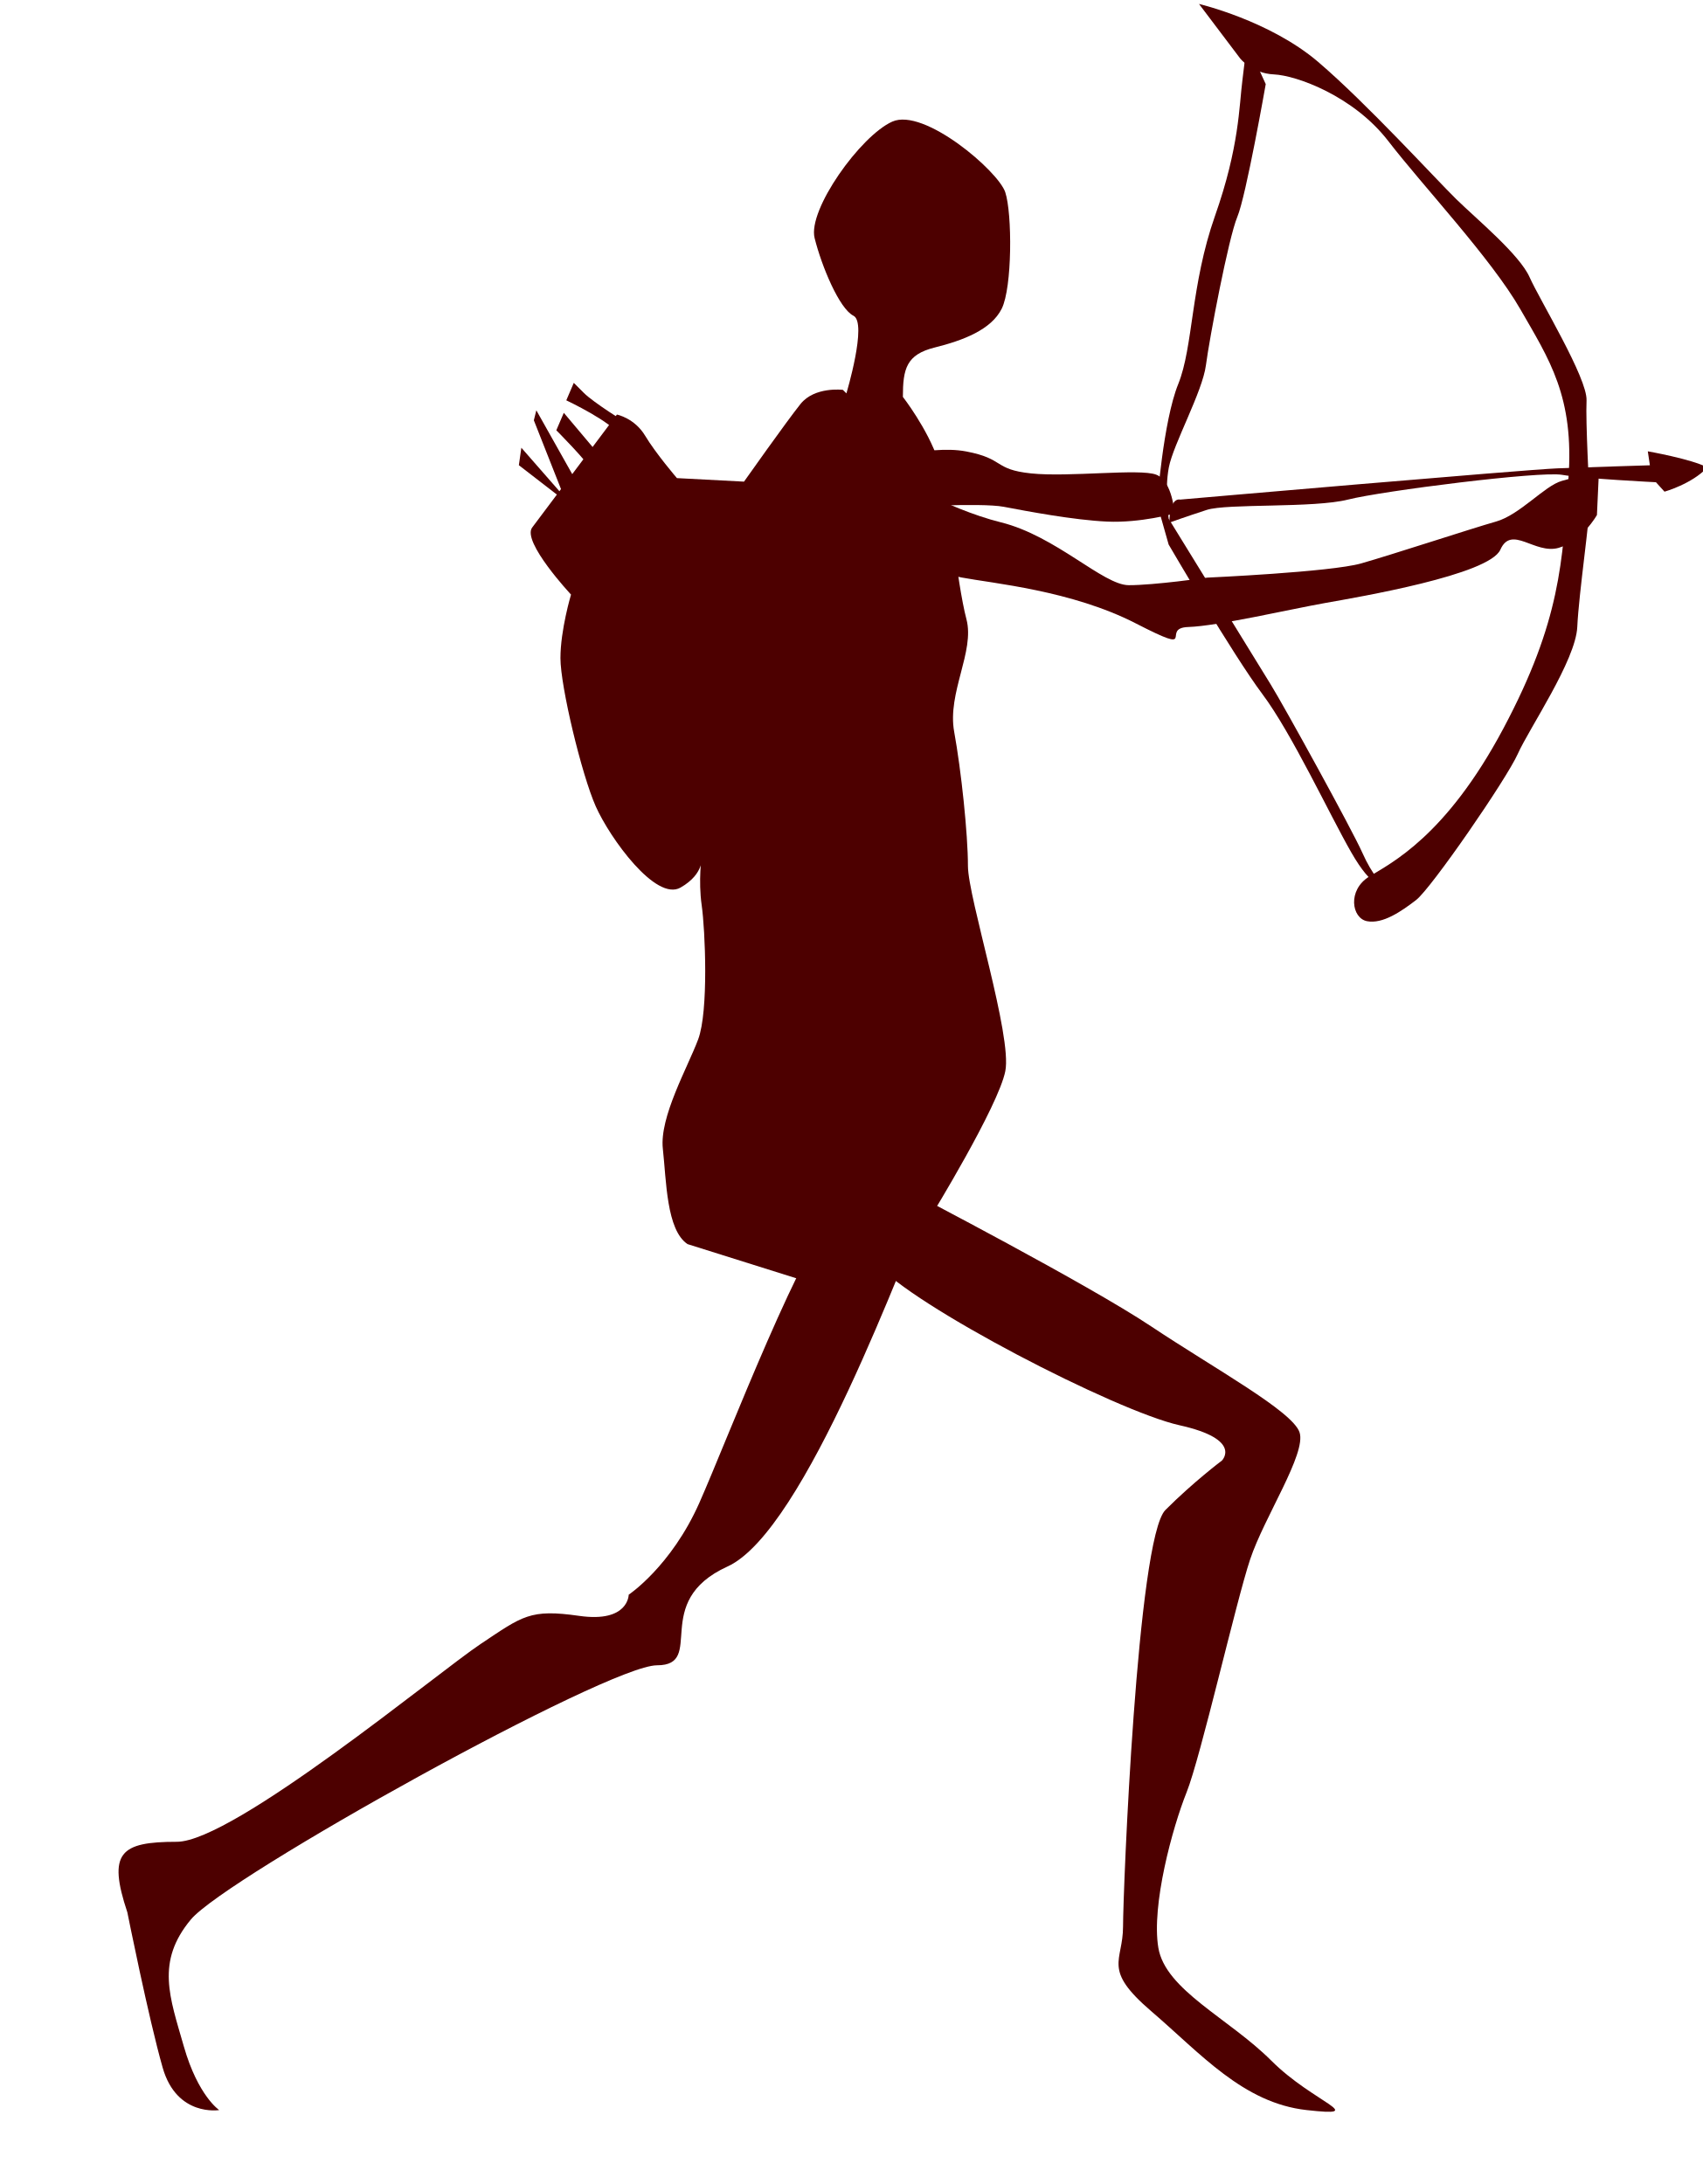
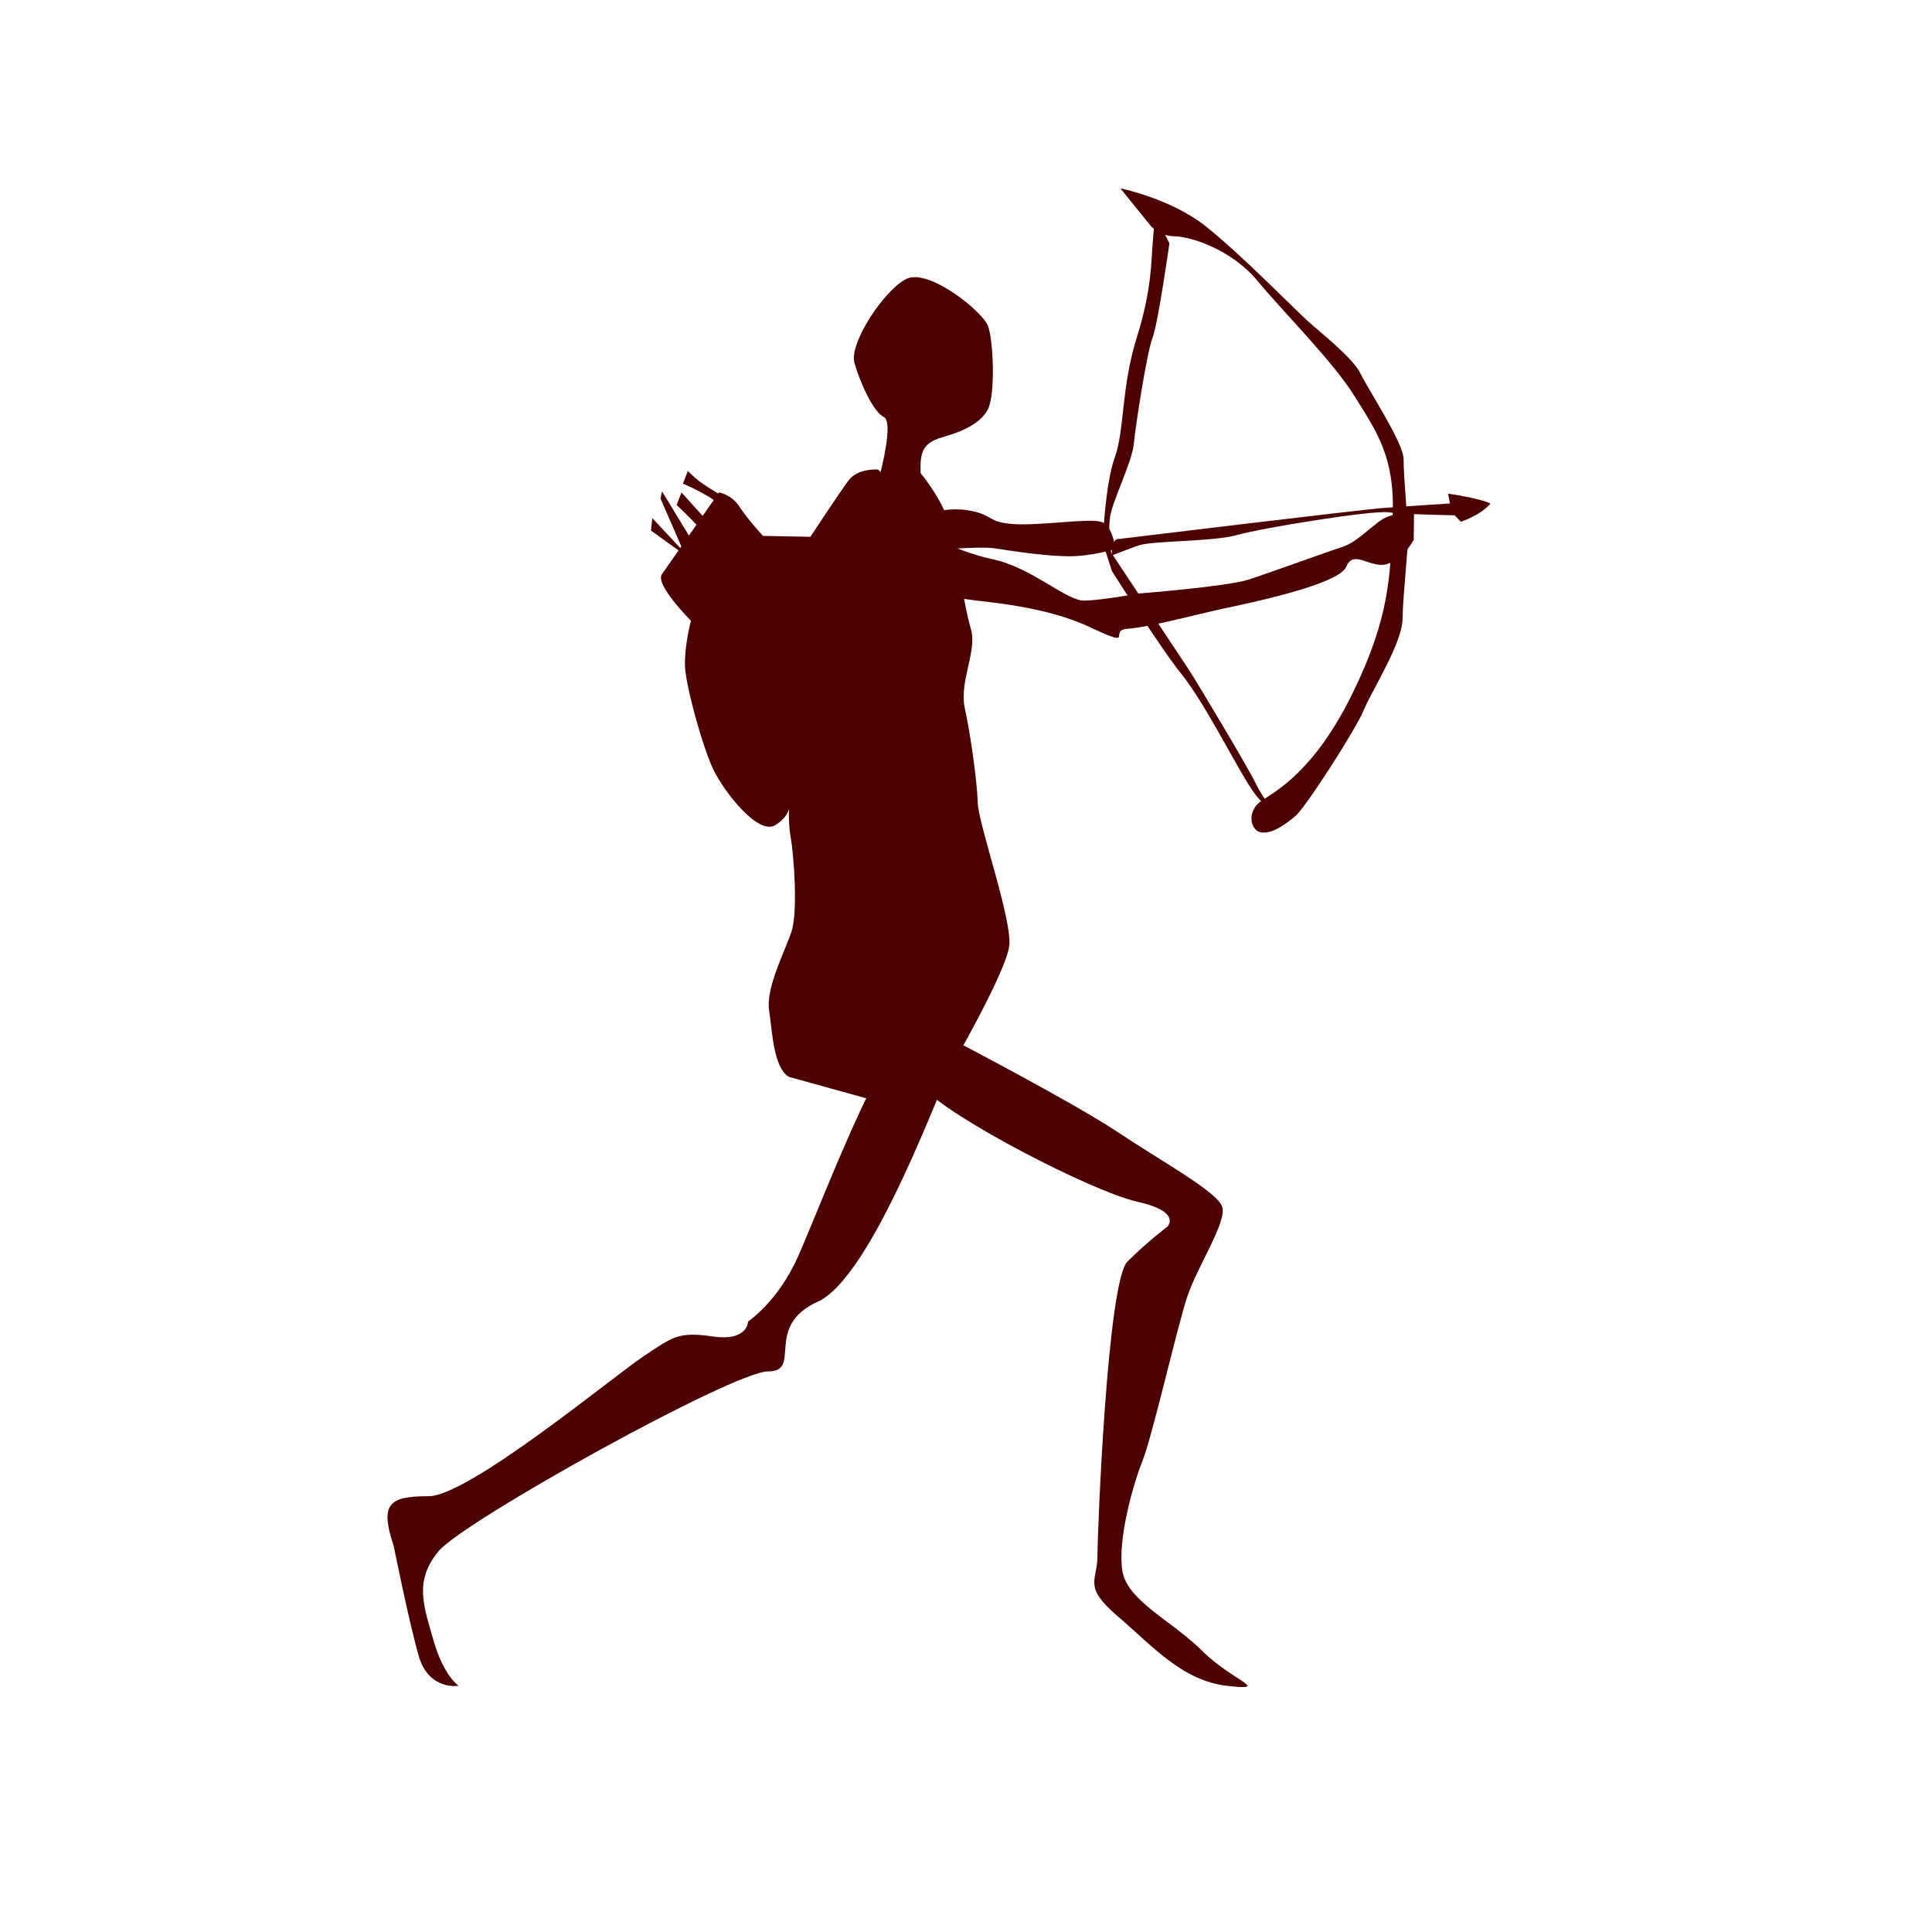
- <svg xmlns="http://www.w3.org/2000/svg" width="62.27mm" height="79.912mm" viewBox="0 0 62.27 79.912" version="1.1" id="svg1">
+ <svg xmlns="http://www.w3.org/2000/svg" width="100mm" height="100mm" viewBox="0 0 100 100" version="1.1" id="svg1">
  <defs id="defs1" />
  <g id="layer1" transform="translate(-73.81875,-108.4792)">
-     <path style="fill:#4d0000;fill-opacity:1;stroke:none;stroke-width:6;stroke-linecap:square;paint-order:markers stroke fill" d="m 106.848,123.003 c 0,-1.033 0.129,-1.55 1.162,-1.808 1.033,-0.258 2.067,-0.646 2.454,-1.421 0.387,-0.775 0.387,-3.487 0.129,-4.262 -0.258,-0.775 -2.971,-3.1 -4.133,-2.583 -1.162,0.517 -3.1,3.229 -2.841,4.262 0.258,1.033 0.904,2.583 1.421,2.841 0.517,0.258 -0.258,2.841 -0.258,2.841 l -0.129,-0.129 c 0,0 -1.033,-0.129 -1.55,0.517 -0.517,0.646 -2.067,2.841 -2.067,2.841 l -2.454,-0.129 c 0,0 -0.775,-0.904 -1.162,-1.55 -0.387,-0.646 -1.033,-0.775 -1.033,-0.775 0,0 -2.712,3.616 -3.1,4.133 -0.387,0.517 1.421,2.454 1.421,2.454 0,0 -0.387,1.292 -0.387,2.325 0,1.033 0.775,4.262 1.292,5.425 0.517,1.162 2.196,3.487 3.1,2.971 0.904,-0.517 0.775,-1.162 0.775,-1.162 0,0 -0.129,0.904 0,1.808 0.129,0.904 0.258,3.875 -0.129,4.908 -0.387,1.033 -1.421,2.841 -1.292,4.004 0.129,1.162 0.129,2.971 0.904,3.487 l 4.521,1.421 4.391,-2.454 c 0,0 2.454,-4.004 2.712,-5.295 0.258,-1.292 -1.367,-6.347 -1.367,-7.51 0,-1.162 -0.245,-3.491 -0.504,-4.912 -0.258,-1.421 0.76,-2.934 0.45,-4.111 -0.365,-1.388 -0.646,-4.65 -1.033,-5.812 -0.387,-1.162 -1.292,-2.325 -1.292,-2.325 z" id="path1-6-6-6" />
-     <path style="fill:#4d0000;fill-opacity:1;stroke:none;stroke-width:6;stroke-linecap:square;paint-order:markers stroke fill" d="m 106.144,125.718 c 0,0 2.268,1.371 4.289,1.873 2.021,0.501 3.738,2.297 4.678,2.3 0.94,0.002 2.875,-0.277 2.875,-0.277 0,0 4.507,-0.202 5.625,-0.519 1.118,-0.317 4.066,-1.286 4.936,-1.532 0.87,-0.246 1.777,-1.309 2.399,-1.485 0.621,-0.176 1.367,-0.387 1.367,-0.387 l -0.075,1.632 c 0,0 -0.534,0.957 -1.404,1.203 -0.87,0.246 -1.719,-0.856 -2.129,0.066 -0.41,0.922 -5.149,1.727 -6.427,1.954 -1.278,0.228 -3.923,0.842 -4.987,0.875 -1.065,0.033 0.441,1.083 -1.916,-0.129 -2.357,-1.212 -5.248,-1.467 -6.383,-1.683 -1.135,-0.216 -2.003,-0.909 -2.143,-1.407 -0.141,-0.497 -0.704,-2.485 -0.704,-2.485 z" id="path2-2-5-9" />
-     <path style="fill:#4d0000;fill-opacity:1;stroke:none;stroke-width:6;stroke-linecap:square;paint-order:markers stroke fill" d="m 105.666,125.45 c 0,0 2.077,-0.723 3.496,-0.453 1.419,0.269 0.992,0.659 2.375,0.804 1.383,0.145 3.974,-0.186 4.577,0.046 0.603,0.232 0.671,1.421 0.671,1.421 0,0 -1.243,0.352 -2.467,0.296 -1.224,-0.056 -2.926,-0.379 -3.778,-0.541 -0.851,-0.162 -3.885,0.026 -3.885,0.026 z" id="path3-8-3-0" />
-     <path style="fill:#4d0000;fill-opacity:1;stroke:none;stroke-width:6;stroke-linecap:square;paint-order:markers stroke fill" d="m 117.681,108.624 c 0,0 2.589,0.609 4.359,2.121 1.771,1.512 4.301,4.286 5.045,5.015 0.743,0.729 2.319,2.028 2.69,2.863 0.371,0.835 2.12,3.695 2.083,4.511 -0.037,0.816 0.099,3.194 0.115,3.726 0.017,0.532 -0.398,3.334 -0.454,4.558 -0.056,1.224 -1.765,3.722 -2.175,4.643 -0.41,0.922 -3.169,4.925 -3.72,5.349 -0.551,0.425 -1.226,0.884 -1.794,0.776 -0.567,-0.108 -0.725,-1.137 0.075,-1.632 0.8,-0.495 2.807,-1.466 4.909,-5.417 2.103,-3.951 2.161,-6.116 2.381,-9.131 0.22,-3.015 -0.699,-4.366 -1.76,-6.214 -1.06,-1.848 -3.555,-4.497 -4.829,-6.15 -1.274,-1.653 -3.365,-2.403 -4.181,-2.44 -0.816,-0.037 -1.241,-0.588 -1.241,-0.588 z" id="path4-1-3-7" />
-     <path style="fill:#4d0000;fill-opacity:1;stroke:none;stroke-width:6;stroke-linecap:square;paint-order:markers stroke fill" d="m 120.122,111.557 c 0,0 -0.719,4.097 -1.04,4.859 -0.321,0.762 -1.022,4.451 -1.148,5.426 -0.126,0.975 -1.195,2.889 -1.357,3.74 -0.162,0.851 -0.004,1.881 -0.004,1.881 0,0 3.234,5.259 3.729,6.058 0.495,0.8 2.986,5.329 3.356,6.164 0.371,0.835 0.725,1.137 0.725,1.137 0,0 -0.338,0.23 -1.133,-1.156 -0.795,-1.386 -2.172,-4.352 -3.251,-5.791 -1.079,-1.44 -3.429,-5.472 -3.429,-5.472 l -0.422,-1.491 c 0,0 0.22,-3.015 0.773,-4.38 0.553,-1.365 0.452,-3.618 1.345,-6.153 0.893,-2.535 0.879,-4.007 1.005,-4.983 0.126,-0.975 0.145,-1.383 0.145,-1.383 z" id="path5-7-5-5" />
-     <path style="fill:#4d0000;fill-opacity:1;stroke:none;stroke-width:6;stroke-linecap:square;paint-order:markers stroke fill" d="m 116.994,126.759 c 0,0 12.633,-1.099 13.802,-1.143 1.169,-0.044 3.379,-0.112 3.379,-0.112 l -0.076,-0.511 c 0,0 1.609,0.283 2.177,0.59 -0.563,0.606 -1.566,0.886 -1.566,0.886 l -0.313,-0.345 c 0,0 -2.631,-0.13 -3.436,-0.271 -0.805,-0.141 -6.572,0.588 -7.831,0.906 -1.258,0.318 -4.42,0.136 -5.167,0.378 -0.747,0.242 -1.367,0.465 -1.367,0.465 0,0 -0.006,-0.913 0.397,-0.843 z" id="path6-2-4-9" />
-     <path style="fill:#4d0000;fill-opacity:1;stroke:none;stroke-width:6;stroke-linecap:square;paint-order:markers stroke fill" d="m 96.727,123.949 c 0,0 -1.187,-0.731 -1.553,-1.096 -0.365,-0.365 -0.365,-0.365 -0.365,-0.365 l -0.274,0.639 c 0,0 1.735,0.822 1.918,1.279 0.183,0.457 0.274,-0.457 0.274,-0.457 z" id="path7-7-3-9" />
-     <path style="fill:#4d0000;fill-opacity:1;stroke:none;stroke-width:6;stroke-linecap:square;paint-order:markers stroke fill" d="m 95.905,125.319 -1.461,-1.735 -0.274,0.639 c 0,0 1.096,1.096 1.37,1.553 0.274,0.457 0.365,-0.457 0.365,-0.457 z" id="path8-6-3-8" />
-     <path style="fill:#4d0000;fill-opacity:1;stroke:none;stroke-width:6;stroke-linecap:square;paint-order:markers stroke fill" d="m 95.083,126.415 -1.644,-2.922 -0.091,0.365 1.37,3.47 z" id="path9-5-4-9" />
-     <path style="fill:#4d0000;fill-opacity:1;stroke:none;stroke-width:6;stroke-linecap:square;paint-order:markers stroke fill" d="m 94.809,127.054 -1.918,-2.192 -0.091,0.639 z" id="path10-2-2-7" />
-     <path style="fill:#4d0000;fill-opacity:1;stroke:none;stroke-width:1;stroke-linecap:square;stroke-dasharray:none;stroke-opacity:1;paint-order:markers stroke fill" d="m 107.926,152.105 c -1.033,2.325 -4.65,12.399 -7.491,13.691 -2.841,1.292 -0.775,3.616 -2.583,3.616 -1.808,0 -15.757,7.749 -17.049,9.299 -1.292,1.55 -0.775,2.841 -0.258,4.65 0.517,1.808 1.292,2.325 1.292,2.325 0,0 -1.55,0.258 -2.067,-1.55 -0.517,-1.808 -1.292,-5.683 -1.292,-5.683 -0.731,-2.192 -0.258,-2.583 1.808,-2.583 2.067,0 9.558,-6.2 11.108,-7.233 1.55,-1.033 1.808,-1.292 3.616,-1.033 1.808,0.258 1.808,-0.775 1.808,-0.775 0,0 1.55,-1.033 2.583,-3.358 1.033,-2.325 3.875,-9.816 5.166,-10.849 1.292,-1.033 3.358,-0.517 3.358,-0.517 z" id="path17" />
-     <path style="fill:#4d0000;fill-opacity:1;stroke:none;stroke-width:1;stroke-linecap:square;stroke-dasharray:none;stroke-opacity:1;paint-order:markers stroke fill" d="m 107.151,152.105 c 0,0 6.458,3.358 8.783,4.908 2.325,1.55 5.166,3.1 5.425,3.875 0.258,0.775 -1.292,3.1 -1.808,4.65 -0.517,1.55 -1.808,7.233 -2.325,8.524 -0.517,1.292 -1.292,4.133 -1.033,5.683 0.258,1.55 2.583,2.583 4.133,4.133 1.55,1.55 3.616,2.067 1.292,1.808 -2.325,-0.258 -3.875,-2.067 -5.683,-3.616 -1.808,-1.55 -1.033,-1.808 -1.033,-3.1 0,-1.292 0.517,-14.207 1.55,-15.241 1.033,-1.033 2.067,-1.808 2.067,-1.808 0,0 0.775,-0.775 -1.55,-1.292 -2.325,-0.517 -9.816,-4.391 -11.108,-5.941 -1.292,-1.55 1.292,-2.583 1.292,-2.583 z" id="path18" />
+     <g id="layer1-0" transform="translate(15.72097,10.05212)" style="opacity:1">
+       <g id="g3">
+         <path style="fill:#4d0000;fill-opacity:1;stroke:none;stroke-width:6;stroke-linecap:square;paint-order:markers stroke fill" d="m 105.749,122.915 c -0.035,-1.033 0.076,-1.553 1.1,-1.847 1.024,-0.293 2.043,-0.716 2.404,-1.503 0.361,-0.788 0.269,-3.498 -0.016,-4.264 -0.284,-0.766 -3.074,-2.997 -4.218,-2.441 -1.144,0.556 -2.988,3.332 -2.695,4.356 0.293,1.024 0.991,2.551 1.516,2.792 0.525,0.241 -0.162,2.849 -0.162,2.849 l -0.133,-0.125 c 0,0 -1.037,-0.094 -1.531,0.569 -0.494,0.663 -1.969,2.91 -1.969,2.91 l -2.457,-0.046 c 0,0 -0.805,-0.877 -1.214,-1.51 -0.409,-0.632 -1.059,-0.739 -1.059,-0.739 0,0 -2.588,3.706 -2.958,4.236 -0.37,0.53 1.503,2.404 1.503,2.404 0,0 -0.343,1.304 -0.308,2.337 0.035,1.033 0.919,4.233 1.475,5.378 0.556,1.144 2.313,3.411 3.199,2.864 0.886,-0.547 0.735,-1.188 0.735,-1.188 0,0 -0.098,0.908 0.061,1.807 0.16,0.899 0.39,3.864 0.038,4.91 -0.352,1.046 -1.323,2.888 -1.155,4.045 0.169,1.157 0.23,2.965 1.022,3.455 l 4.566,1.266 4.305,-2.602 c 0,0 2.317,-4.085 2.531,-5.385 0.214,-1.3 -1.582,-6.297 -1.622,-7.459 -0.04,-1.162 -0.364,-3.481 -0.67,-4.892 -0.306,-1.411 0.66,-2.958 0.31,-4.124 -0.412,-1.374 -0.803,-4.625 -1.23,-5.774 -0.427,-1.149 -1.37,-2.28 -1.37,-2.28 z" id="path1-6-6-6" />
+         <path style="fill:#4d0000;fill-opacity:1;stroke:none;stroke-width:6;stroke-linecap:square;paint-order:markers stroke fill" d="m 105.138,125.651 c 0,0 2.313,1.294 4.35,1.726 2.037,0.432 3.814,2.169 4.754,2.139 0.94,-0.03 2.864,-0.375 2.864,-0.375 0,0 4.497,-0.355 5.604,-0.71 1.107,-0.355 4.02,-1.423 4.881,-1.699 0.861,-0.276 1.732,-1.368 2.347,-1.565 0.615,-0.197 1.353,-0.433 1.353,-0.433 l -0.019,1.634 c 0,0 -0.502,0.974 -1.363,1.25 -0.861,0.276 -1.747,-0.797 -2.126,0.138 -0.379,0.935 -5.087,1.901 -6.357,2.171 -1.269,0.271 -3.892,0.975 -4.955,1.044 -1.063,0.069 0.478,1.068 -1.919,-0.064 -2.397,-1.131 -5.295,-1.288 -6.436,-1.465 -1.142,-0.177 -2.032,-0.841 -2.19,-1.333 -0.158,-0.492 -0.788,-2.46 -0.788,-2.46 z" id="path2-2-5-9" />
+         <path style="fill:#4d0000;fill-opacity:1;stroke:none;stroke-width:6;stroke-linecap:square;paint-order:markers stroke fill" d="m 104.651,125.401 c 0,0 2.052,-0.793 3.479,-0.572 1.427,0.221 1.014,0.625 2.401,0.723 1.388,0.098 3.966,-0.321 4.576,-0.109 0.61,0.211 0.719,1.397 0.719,1.397 0,0 -1.23,0.394 -2.455,0.38 -1.225,-0.015 -2.938,-0.28 -3.794,-0.412 -0.856,-0.133 -3.882,0.158 -3.882,0.158 z" id="path3-8-3-0" />
+         <path style="fill:#4d0000;fill-opacity:1;stroke:none;stroke-width:6;stroke-linecap:square;paint-order:markers stroke fill" d="m 116.087,108.176 c 0,0 2.608,0.521 4.429,1.972 1.821,1.451 4.444,4.137 5.212,4.841 0.768,0.703 2.387,1.948 2.786,2.77 0.399,0.822 2.245,3.621 2.235,4.438 -0.01,0.817 0.207,3.188 0.242,3.72 0.035,0.531 -0.285,3.346 -0.299,4.571 -0.015,1.225 -1.638,3.779 -2.016,4.714 -0.379,0.935 -3,5.03 -3.537,5.472 -0.536,0.443 -1.195,0.925 -1.766,0.837 -0.571,-0.088 -0.763,-1.112 0.019,-1.634 0.782,-0.522 2.755,-1.56 4.722,-5.581 1.967,-4.021 1.952,-6.186 2.069,-9.207 0.117,-3.021 -0.847,-4.34 -1.97,-6.15 -1.122,-1.81 -3.706,-4.373 -5.035,-5.982 -1.329,-1.609 -3.445,-2.287 -4.262,-2.297 -0.817,-0.01 -1.26,-0.546 -1.26,-0.546 z" id="path4-1-3-7" />
+         <path style="fill:#4d0000;fill-opacity:1;stroke:none;stroke-width:6;stroke-linecap:square;paint-order:markers stroke fill" d="m 118.626,111.024 c 0,0 -0.58,4.119 -0.875,4.891 -0.295,0.773 -0.87,4.483 -0.963,5.462 -0.093,0.979 -1.097,2.928 -1.229,3.784 -0.133,0.856 0.06,1.88 0.06,1.88 0,0 3.411,5.146 3.933,5.928 0.522,0.782 3.165,5.225 3.564,6.046 0.399,0.822 0.763,1.112 0.763,1.112 0,0 -0.33,0.241 -1.171,-1.117 -0.842,-1.358 -2.319,-4.275 -3.446,-5.677 -1.127,-1.402 -3.613,-5.353 -3.613,-5.353 l -0.473,-1.476 c 0,0 0.117,-3.021 0.624,-4.404 0.506,-1.383 0.329,-3.631 1.135,-6.195 0.806,-2.564 0.742,-4.035 0.835,-5.014 0.093,-0.979 0.098,-1.388 0.098,-1.388 z" id="path5-7-5-5" />
+         <path style="fill:#4d0000;fill-opacity:1;stroke:none;stroke-width:6;stroke-linecap:square;paint-order:markers stroke fill" d="m 116.016,126.324 c 0,0 12.589,-1.528 13.755,-1.611 1.167,-0.083 3.373,-0.227 3.373,-0.227 l -0.093,-0.508 c 0,0 1.618,0.228 2.196,0.515 -0.542,0.625 -1.534,0.939 -1.534,0.939 l -0.324,-0.334 c 0,0 -2.634,-0.041 -3.443,-0.155 -0.809,-0.114 -6.548,0.811 -7.795,1.171 -1.247,0.361 -4.412,0.286 -5.151,0.554 -0.739,0.267 -1.351,0.511 -1.351,0.511 0,0 -0.037,-0.913 0.368,-0.856 z" id="path6-2-4-9" />
+         <path style="fill:#4d0000;fill-opacity:1;stroke:none;stroke-width:6;stroke-linecap:square;paint-order:markers stroke fill" d="m 95.666,124.204 c 0,0 -1.211,-0.69 -1.589,-1.043 -0.378,-0.353 -0.378,-0.353 -0.378,-0.353 l -0.252,0.648 c 0,0 1.762,0.763 1.96,1.213 0.198,0.45 0.258,-0.466 0.258,-0.466 z" id="path7-7-3-9" />
+         <path style="fill:#4d0000;fill-opacity:1;stroke:none;stroke-width:6;stroke-linecap:square;paint-order:markers stroke fill" d="m 94.891,125.601 -1.519,-1.685 -0.252,0.648 c 0,0 1.133,1.058 1.422,1.505 0.289,0.447 0.35,-0.469 0.35,-0.469 z" id="path8-6-3-8" />
+         <path style="fill:#4d0000;fill-opacity:1;stroke:none;stroke-width:6;stroke-linecap:square;paint-order:markers stroke fill" d="m 94.106,126.724 -1.742,-2.865 -0.079,0.368 1.487,3.422 z" id="path9-5-4-9" />
+         <path style="fill:#4d0000;fill-opacity:1;stroke:none;stroke-width:6;stroke-linecap:square;paint-order:markers stroke fill" d="m 93.854,127.373 -1.991,-2.125 -0.07,0.642 z" id="path10-2-2-7" />
+       </g>
+       <path style="fill:#4d0000;fill-opacity:1;stroke:none;stroke-width:1;stroke-linecap:square;stroke-dasharray:none;stroke-opacity:1;paint-order:markers stroke fill" d="m 107.926,152.105 c -1.033,2.325 -4.65,12.399 -7.491,13.691 -2.841,1.292 -0.775,3.616 -2.583,3.616 -1.808,0 -15.757,7.749 -17.049,9.299 -1.292,1.55 -0.775,2.841 -0.258,4.65 0.517,1.808 1.292,2.325 1.292,2.325 0,0 -1.55,0.258 -2.067,-1.55 -0.517,-1.808 -1.292,-5.683 -1.292,-5.683 -0.731,-2.192 -0.258,-2.583 1.808,-2.583 2.067,0 9.558,-6.2 11.108,-7.233 1.55,-1.033 1.808,-1.292 3.616,-1.033 1.808,0.258 1.808,-0.775 1.808,-0.775 0,0 1.55,-1.033 2.583,-3.358 1.033,-2.325 3.875,-9.816 5.166,-10.849 1.292,-1.033 3.358,-0.517 3.358,-0.517 z" id="path17" />
+       <path style="fill:#4d0000;fill-opacity:1;stroke:none;stroke-width:1;stroke-linecap:square;stroke-dasharray:none;stroke-opacity:1;paint-order:markers stroke fill" d="m 107.151,152.105 c 0,0 6.458,3.358 8.783,4.908 2.325,1.55 5.166,3.1 5.425,3.875 0.258,0.775 -1.292,3.1 -1.808,4.65 -0.517,1.55 -1.808,7.233 -2.325,8.524 -0.517,1.292 -1.292,4.133 -1.033,5.683 0.258,1.55 2.583,2.583 4.133,4.133 1.55,1.55 3.616,2.067 1.292,1.808 -2.325,-0.258 -3.875,-2.067 -5.683,-3.616 -1.808,-1.55 -1.033,-1.808 -1.033,-3.1 0,-1.292 0.517,-14.207 1.55,-15.241 1.033,-1.033 2.067,-1.808 2.067,-1.808 0,0 0.775,-0.775 -1.55,-1.292 -2.325,-0.517 -9.816,-4.391 -11.108,-5.941 -1.292,-1.55 1.292,-2.583 1.292,-2.583 z" id="path18" />
+     </g>
  </g>
</svg>
